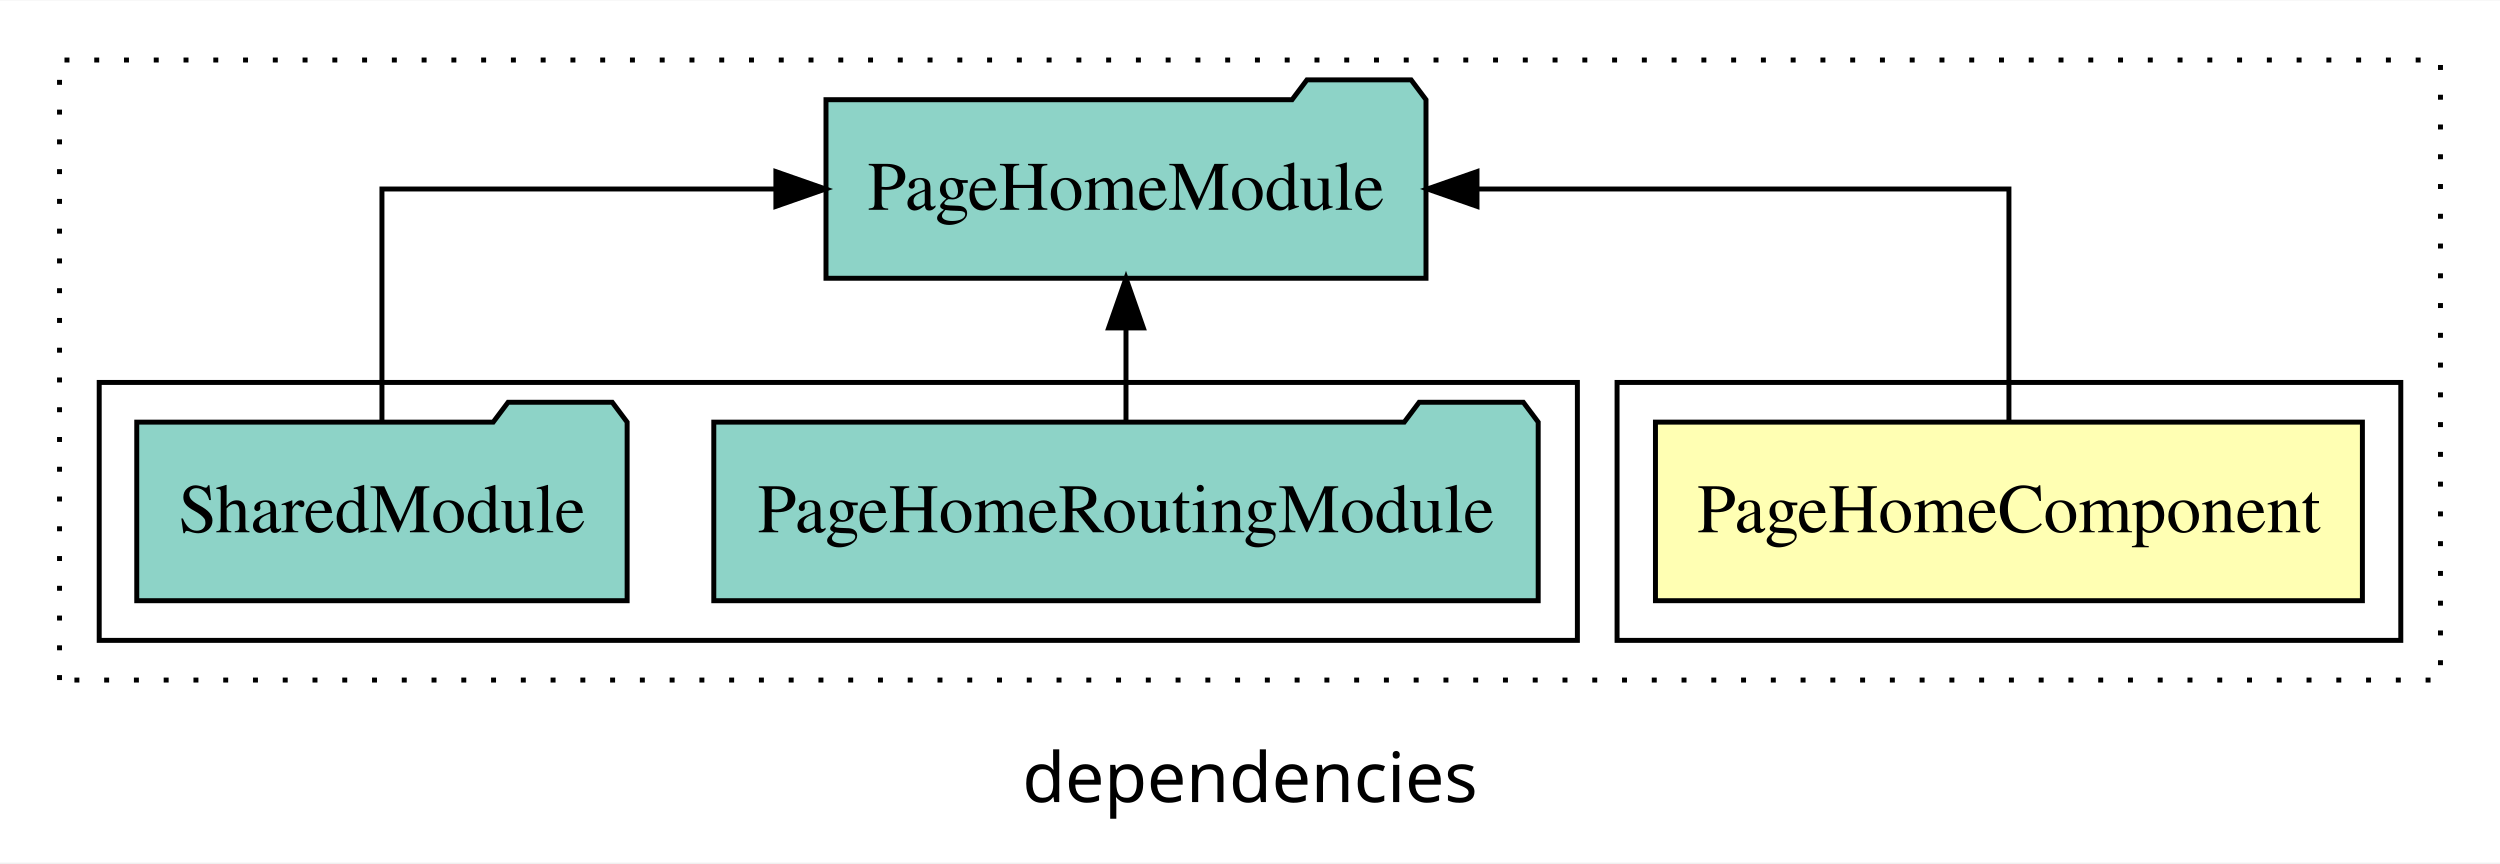
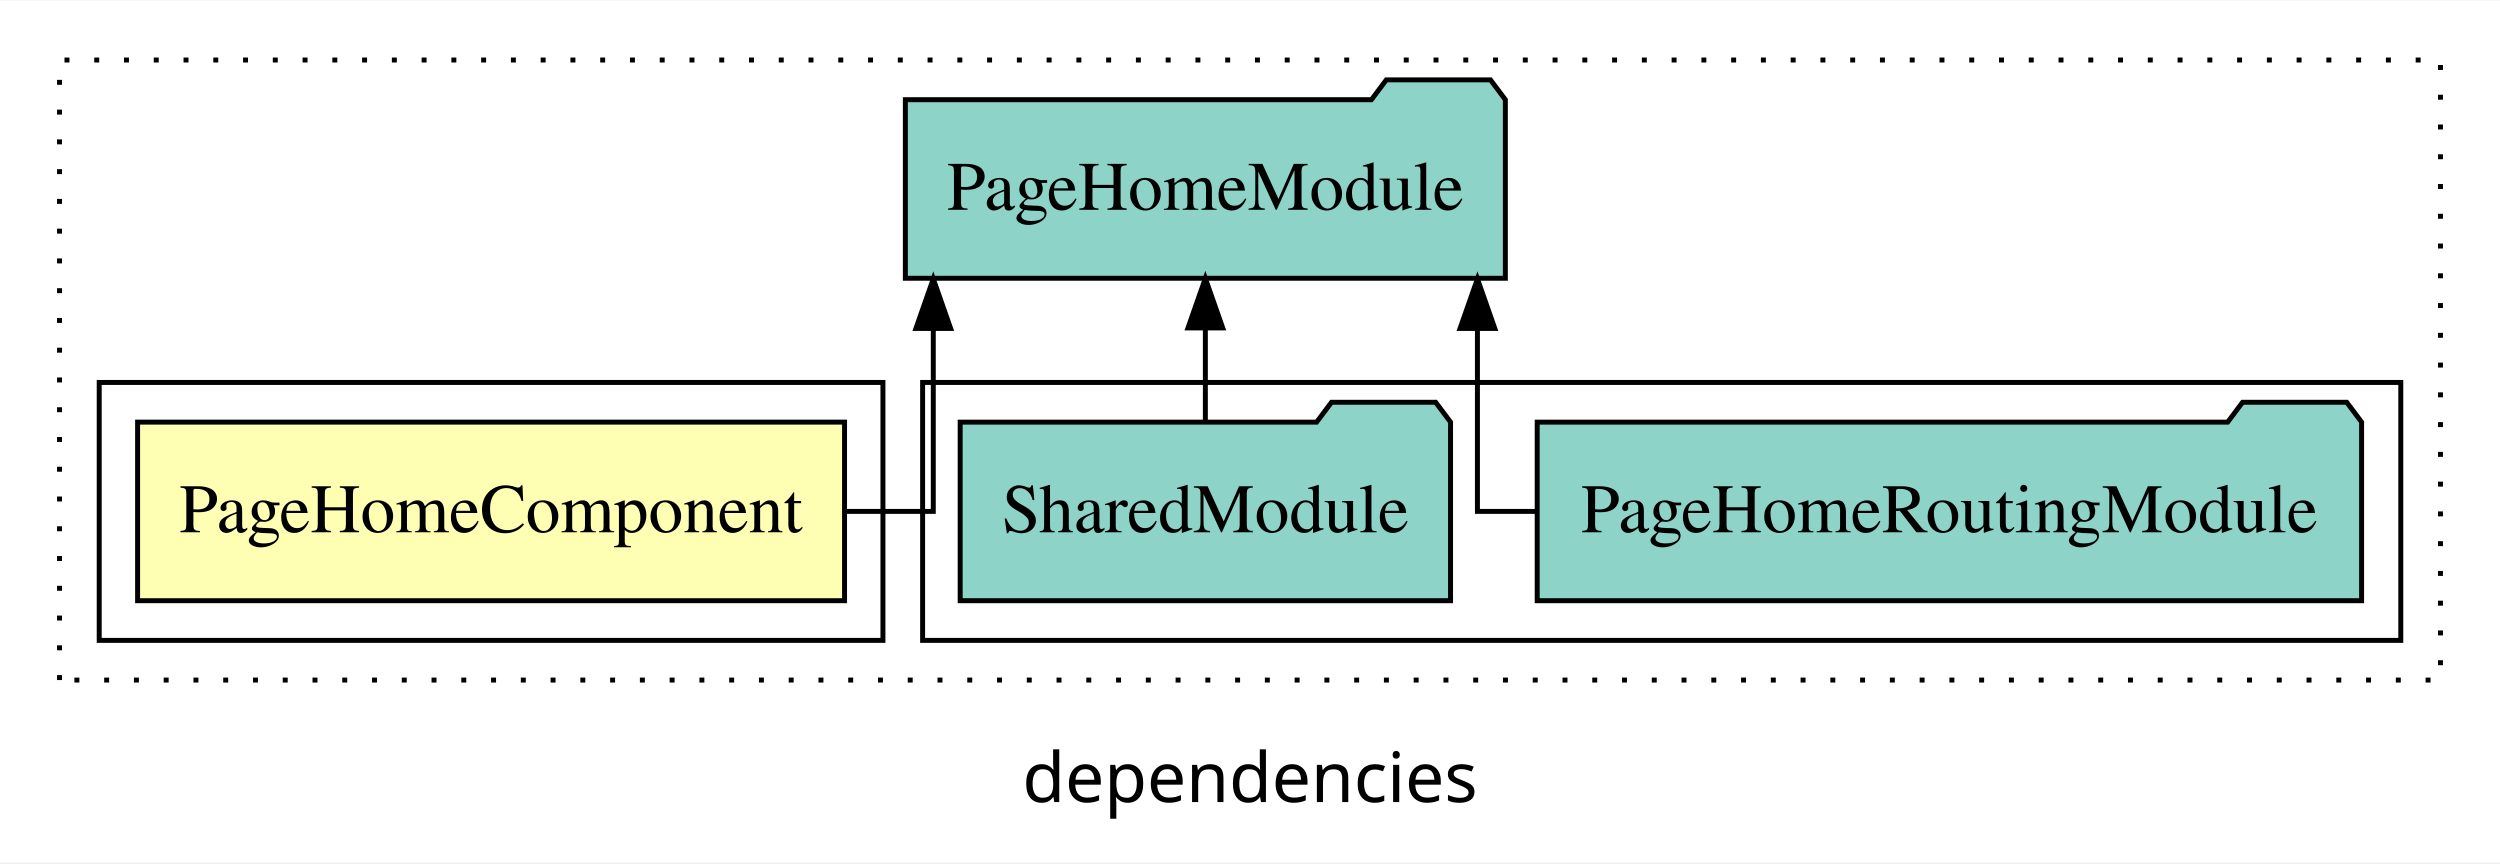
<svg xmlns="http://www.w3.org/2000/svg" width="504pt" height="174pt" viewBox="0.00 0.00 504.00 173.80">
  <g id="graph0" class="graph" transform="scale(1 1) rotate(0) translate(4 169.8)">
    <polygon fill="white" stroke="transparent" points="-4,4 -4,-169.8 500,-169.8 500,4 -4,4" />
    <text text-anchor="middle" x="248" y="-8.2" font-family="sans-serif" font-size="14.00">dependencies</text>
    <g id="clust1" class="cluster">
      <polygon fill="none" stroke="black" stroke-dasharray="1,5" points="8,-32.8 8,-157.8 488,-157.8 488,-32.8 8,-32.8" />
    </g>
+     <g id="clust4" class="cluster">
+       <polygon fill="none" stroke="black" points="182,-40.8 182,-92.8 480,-92.8 480,-40.8 182,-40.8" />
+     </g>
    <g id="clust2" class="cluster">
-       <polygon fill="none" stroke="black" points="322,-40.8 322,-92.8 480,-92.8 480,-40.8 322,-40.8" />
-     </g>
-     <g id="clust4" class="cluster">
-       <polygon fill="none" stroke="black" points="16,-40.8 16,-92.8 314,-92.8 314,-40.8 16,-40.8" />
+       <polygon fill="none" stroke="black" points="16,-40.8 16,-92.8 174,-92.8 174,-40.8 16,-40.8" />
    </g>
    <g id="node1" class="node">
-       <polygon fill="#ffffb3" stroke="black" points="472.26,-84.8 329.74,-84.8 329.74,-48.8 472.26,-48.8 472.26,-84.8" />
-       <text text-anchor="middle" x="401" y="-62.6" font-family="Times,serif" font-size="14.00">PageHomeComponent</text>
+       <polygon fill="#ffffb3" stroke="black" points="166.26,-84.8 23.74,-84.8 23.74,-48.8 166.26,-48.8 166.26,-84.8" />
+       <text text-anchor="middle" x="95" y="-62.6" font-family="Times,serif" font-size="14.00">PageHomeComponent</text>
    </g>
    <g id="node2" class="node">
-       <polygon fill="#8dd3c7" stroke="black" points="283.48,-149.8 280.48,-153.8 259.48,-153.8 256.48,-149.8 162.52,-149.8 162.52,-113.8 283.48,-113.8 283.48,-149.8" />
-       <text text-anchor="middle" x="223" y="-127.6" font-family="Times,serif" font-size="14.00">PageHomeModule</text>
+       <polygon fill="#8dd3c7" stroke="black" points="299.48,-149.8 296.48,-153.8 275.48,-153.8 272.48,-149.8 178.52,-149.8 178.52,-113.8 299.48,-113.8 299.48,-149.8" />
+       <text text-anchor="middle" x="239" y="-127.6" font-family="Times,serif" font-size="14.00">PageHomeModule</text>
    </g>
    <g id="edge1" class="edge">
-       <path fill="none" stroke="black" d="M401,-84.91C401,-104.14 401,-131.8 401,-131.8 401,-131.8 293.76,-131.8 293.76,-131.8" />
-       <polygon fill="black" stroke="black" points="293.76,-128.3 283.76,-131.8 293.76,-135.3 293.76,-128.3" />
+       <path fill="none" stroke="black" d="M166.54,-66.8C176.9,-66.8 184.15,-66.8 184.15,-66.8 184.15,-66.8 184.15,-103.69 184.15,-103.69" />
+       <polygon fill="black" stroke="black" points="180.65,-103.69 184.15,-113.69 187.65,-103.69 180.65,-103.69" />
    </g>
    <g id="node3" class="node">
-       <polygon fill="#8dd3c7" stroke="black" points="306.1,-84.8 303.1,-88.8 282.1,-88.8 279.1,-84.8 139.9,-84.8 139.9,-48.8 306.1,-48.8 306.1,-84.8" />
-       <text text-anchor="middle" x="223" y="-62.6" font-family="Times,serif" font-size="14.00">PageHomeRoutingModule</text>
+       <polygon fill="#8dd3c7" stroke="black" points="472.1,-84.8 469.1,-88.8 448.1,-88.8 445.1,-84.8 305.9,-84.8 305.9,-48.8 472.1,-48.8 472.1,-84.8" />
+       <text text-anchor="middle" x="389" y="-62.6" font-family="Times,serif" font-size="14.00">PageHomeRoutingModule</text>
    </g>
    <g id="edge2" class="edge">
-       <path fill="none" stroke="black" d="M223,-84.91C223,-84.91 223,-103.79 223,-103.79" />
-       <polygon fill="black" stroke="black" points="219.5,-103.79 223,-113.79 226.5,-103.79 219.5,-103.79" />
+       <path fill="none" stroke="black" d="M305.9,-66.8C298.57,-66.8 293.85,-66.8 293.85,-66.8 293.85,-66.8 293.85,-103.69 293.85,-103.69" />
+       <polygon fill="black" stroke="black" points="290.35,-103.69 293.85,-113.69 297.35,-103.69 290.35,-103.69" />
    </g>
    <g id="node4" class="node">
-       <polygon fill="#8dd3c7" stroke="black" points="122.43,-84.8 119.43,-88.8 98.43,-88.8 95.43,-84.8 23.57,-84.8 23.57,-48.8 122.43,-48.8 122.43,-84.8" />
-       <text text-anchor="middle" x="73" y="-62.6" font-family="Times,serif" font-size="14.00">SharedModule</text>
+       <polygon fill="#8dd3c7" stroke="black" points="288.43,-84.8 285.43,-88.8 264.43,-88.8 261.43,-84.8 189.57,-84.8 189.57,-48.8 288.43,-48.8 288.43,-84.8" />
+       <text text-anchor="middle" x="239" y="-62.6" font-family="Times,serif" font-size="14.00">SharedModule</text>
    </g>
    <g id="edge3" class="edge">
-       <path fill="none" stroke="black" d="M73,-84.91C73,-104.14 73,-131.8 73,-131.8 73,-131.8 152.42,-131.8 152.42,-131.8" />
-       <polygon fill="black" stroke="black" points="152.42,-135.3 162.42,-131.8 152.42,-128.3 152.42,-135.3" />
+       <path fill="none" stroke="black" d="M239,-84.91C239,-84.91 239,-103.79 239,-103.79" />
+       <polygon fill="black" stroke="black" points="235.5,-103.79 239,-113.79 242.5,-103.79 235.5,-103.79" />
    </g>
  </g>
</svg>
